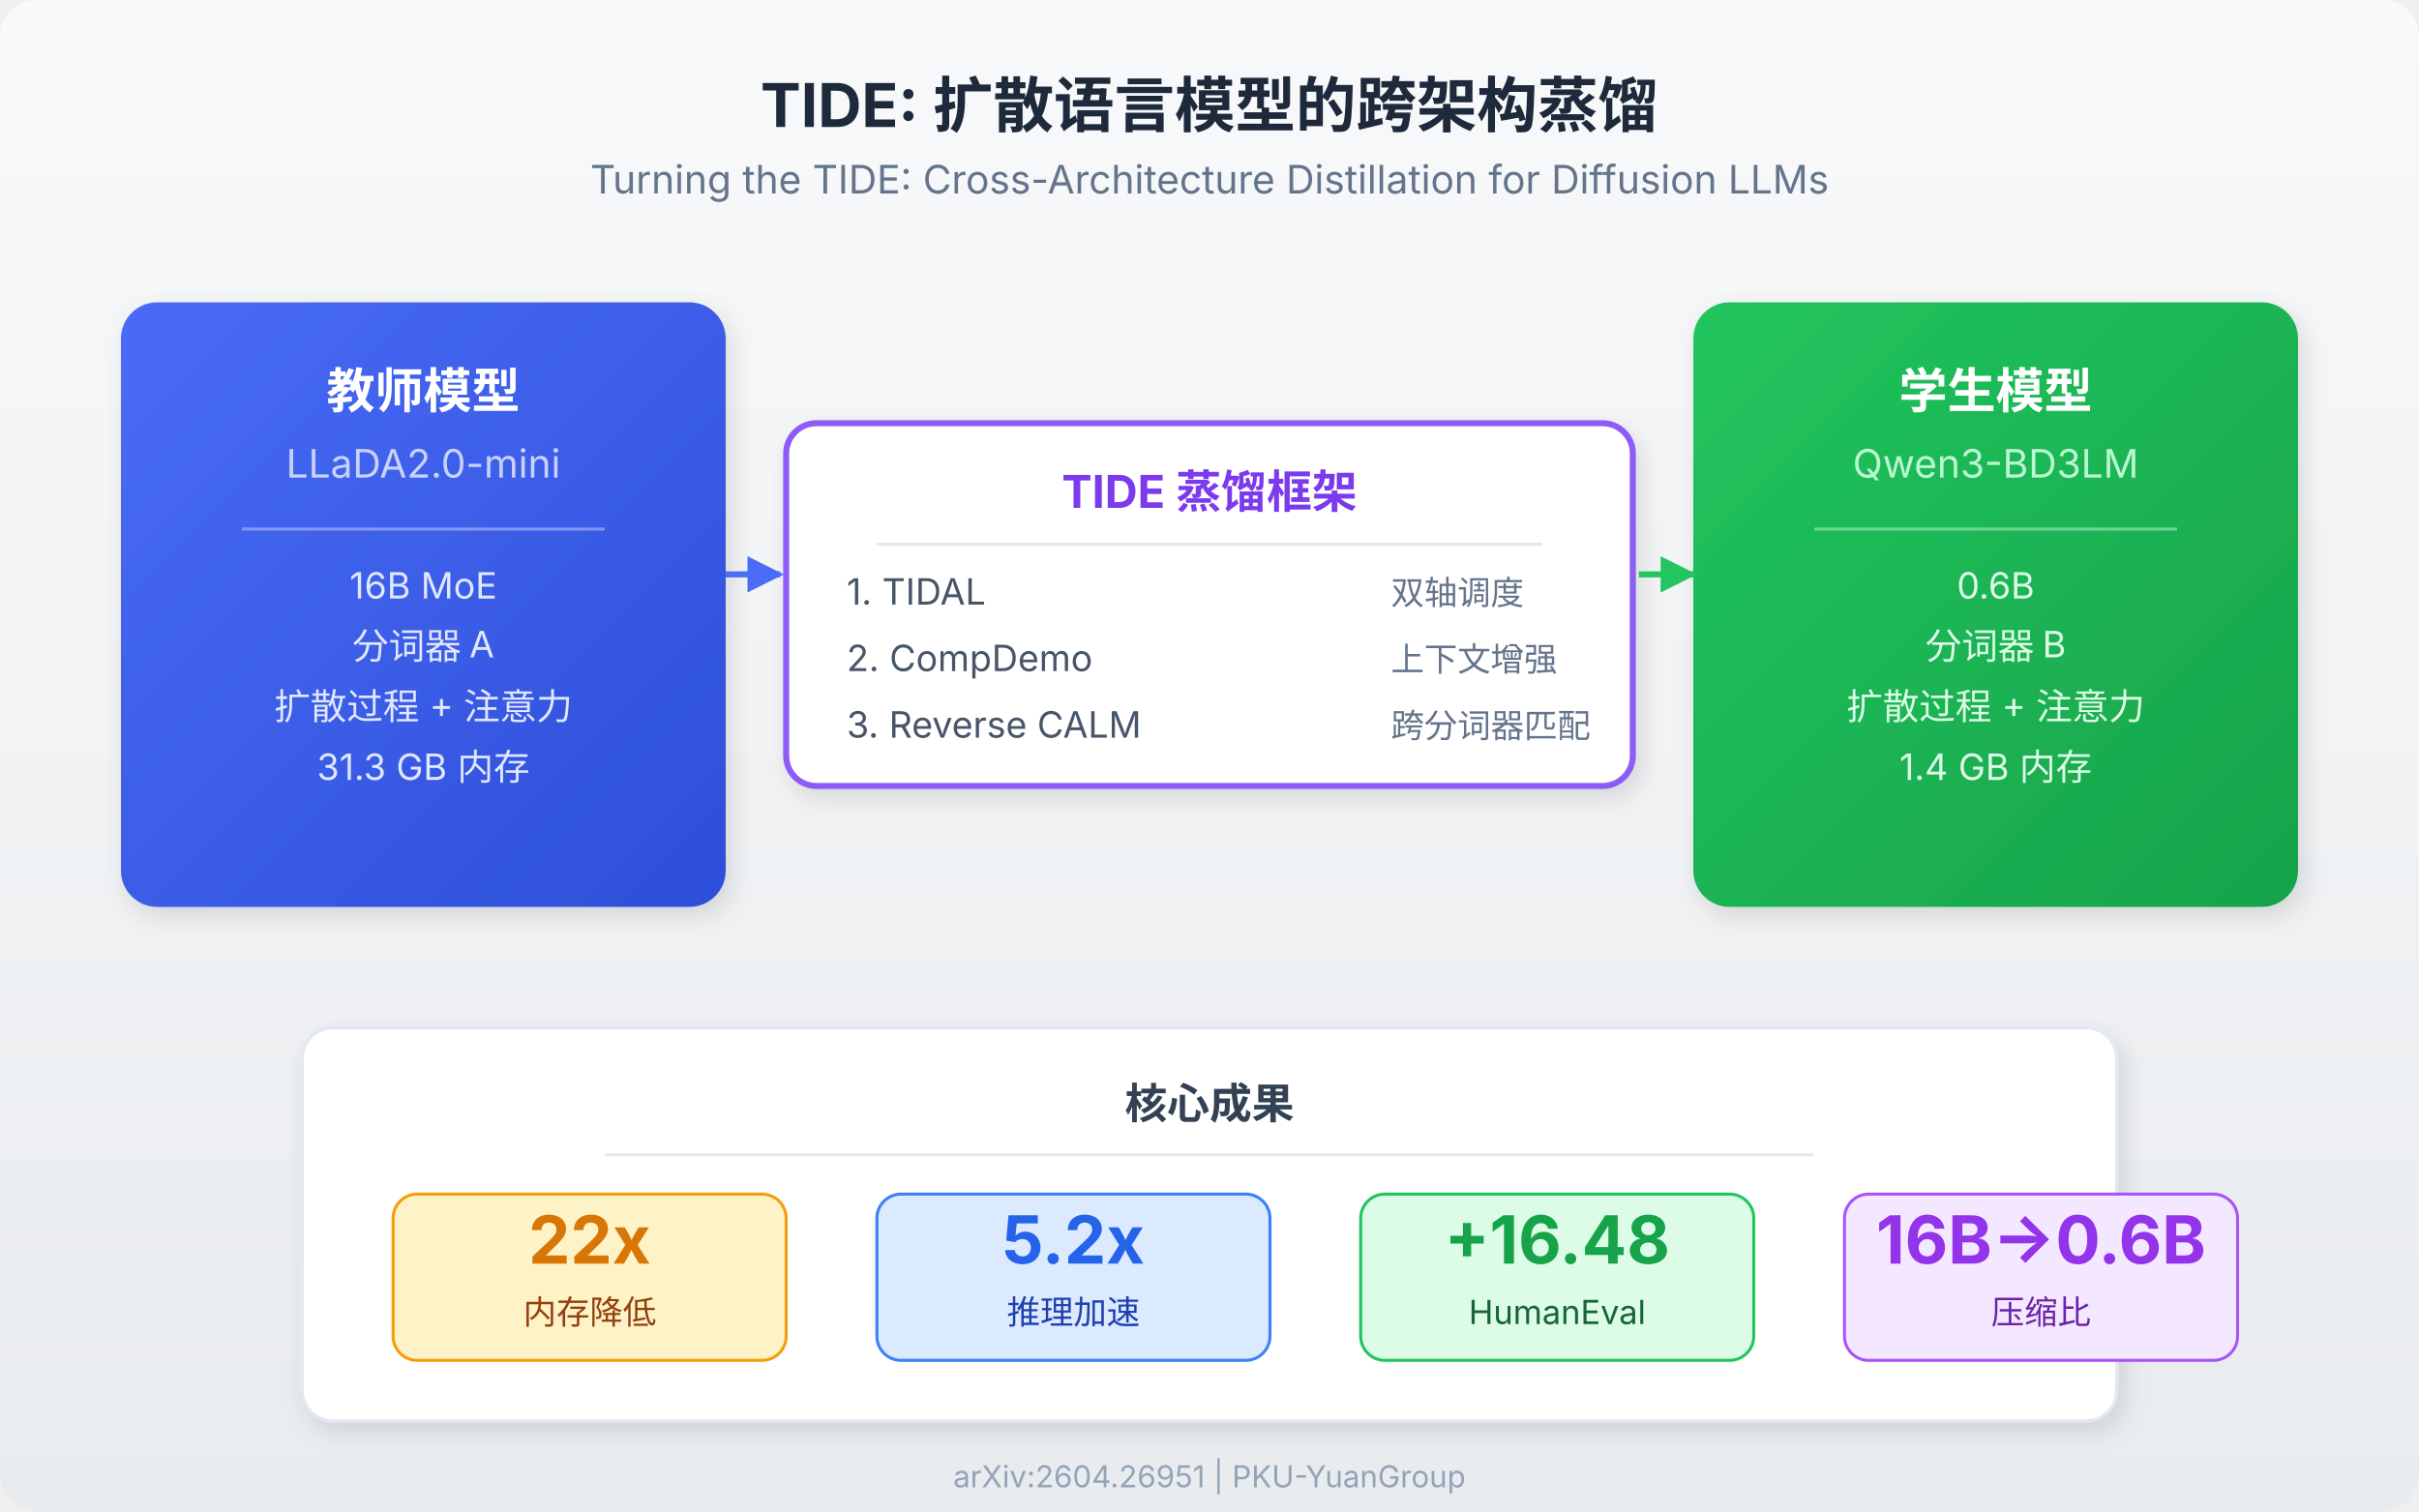
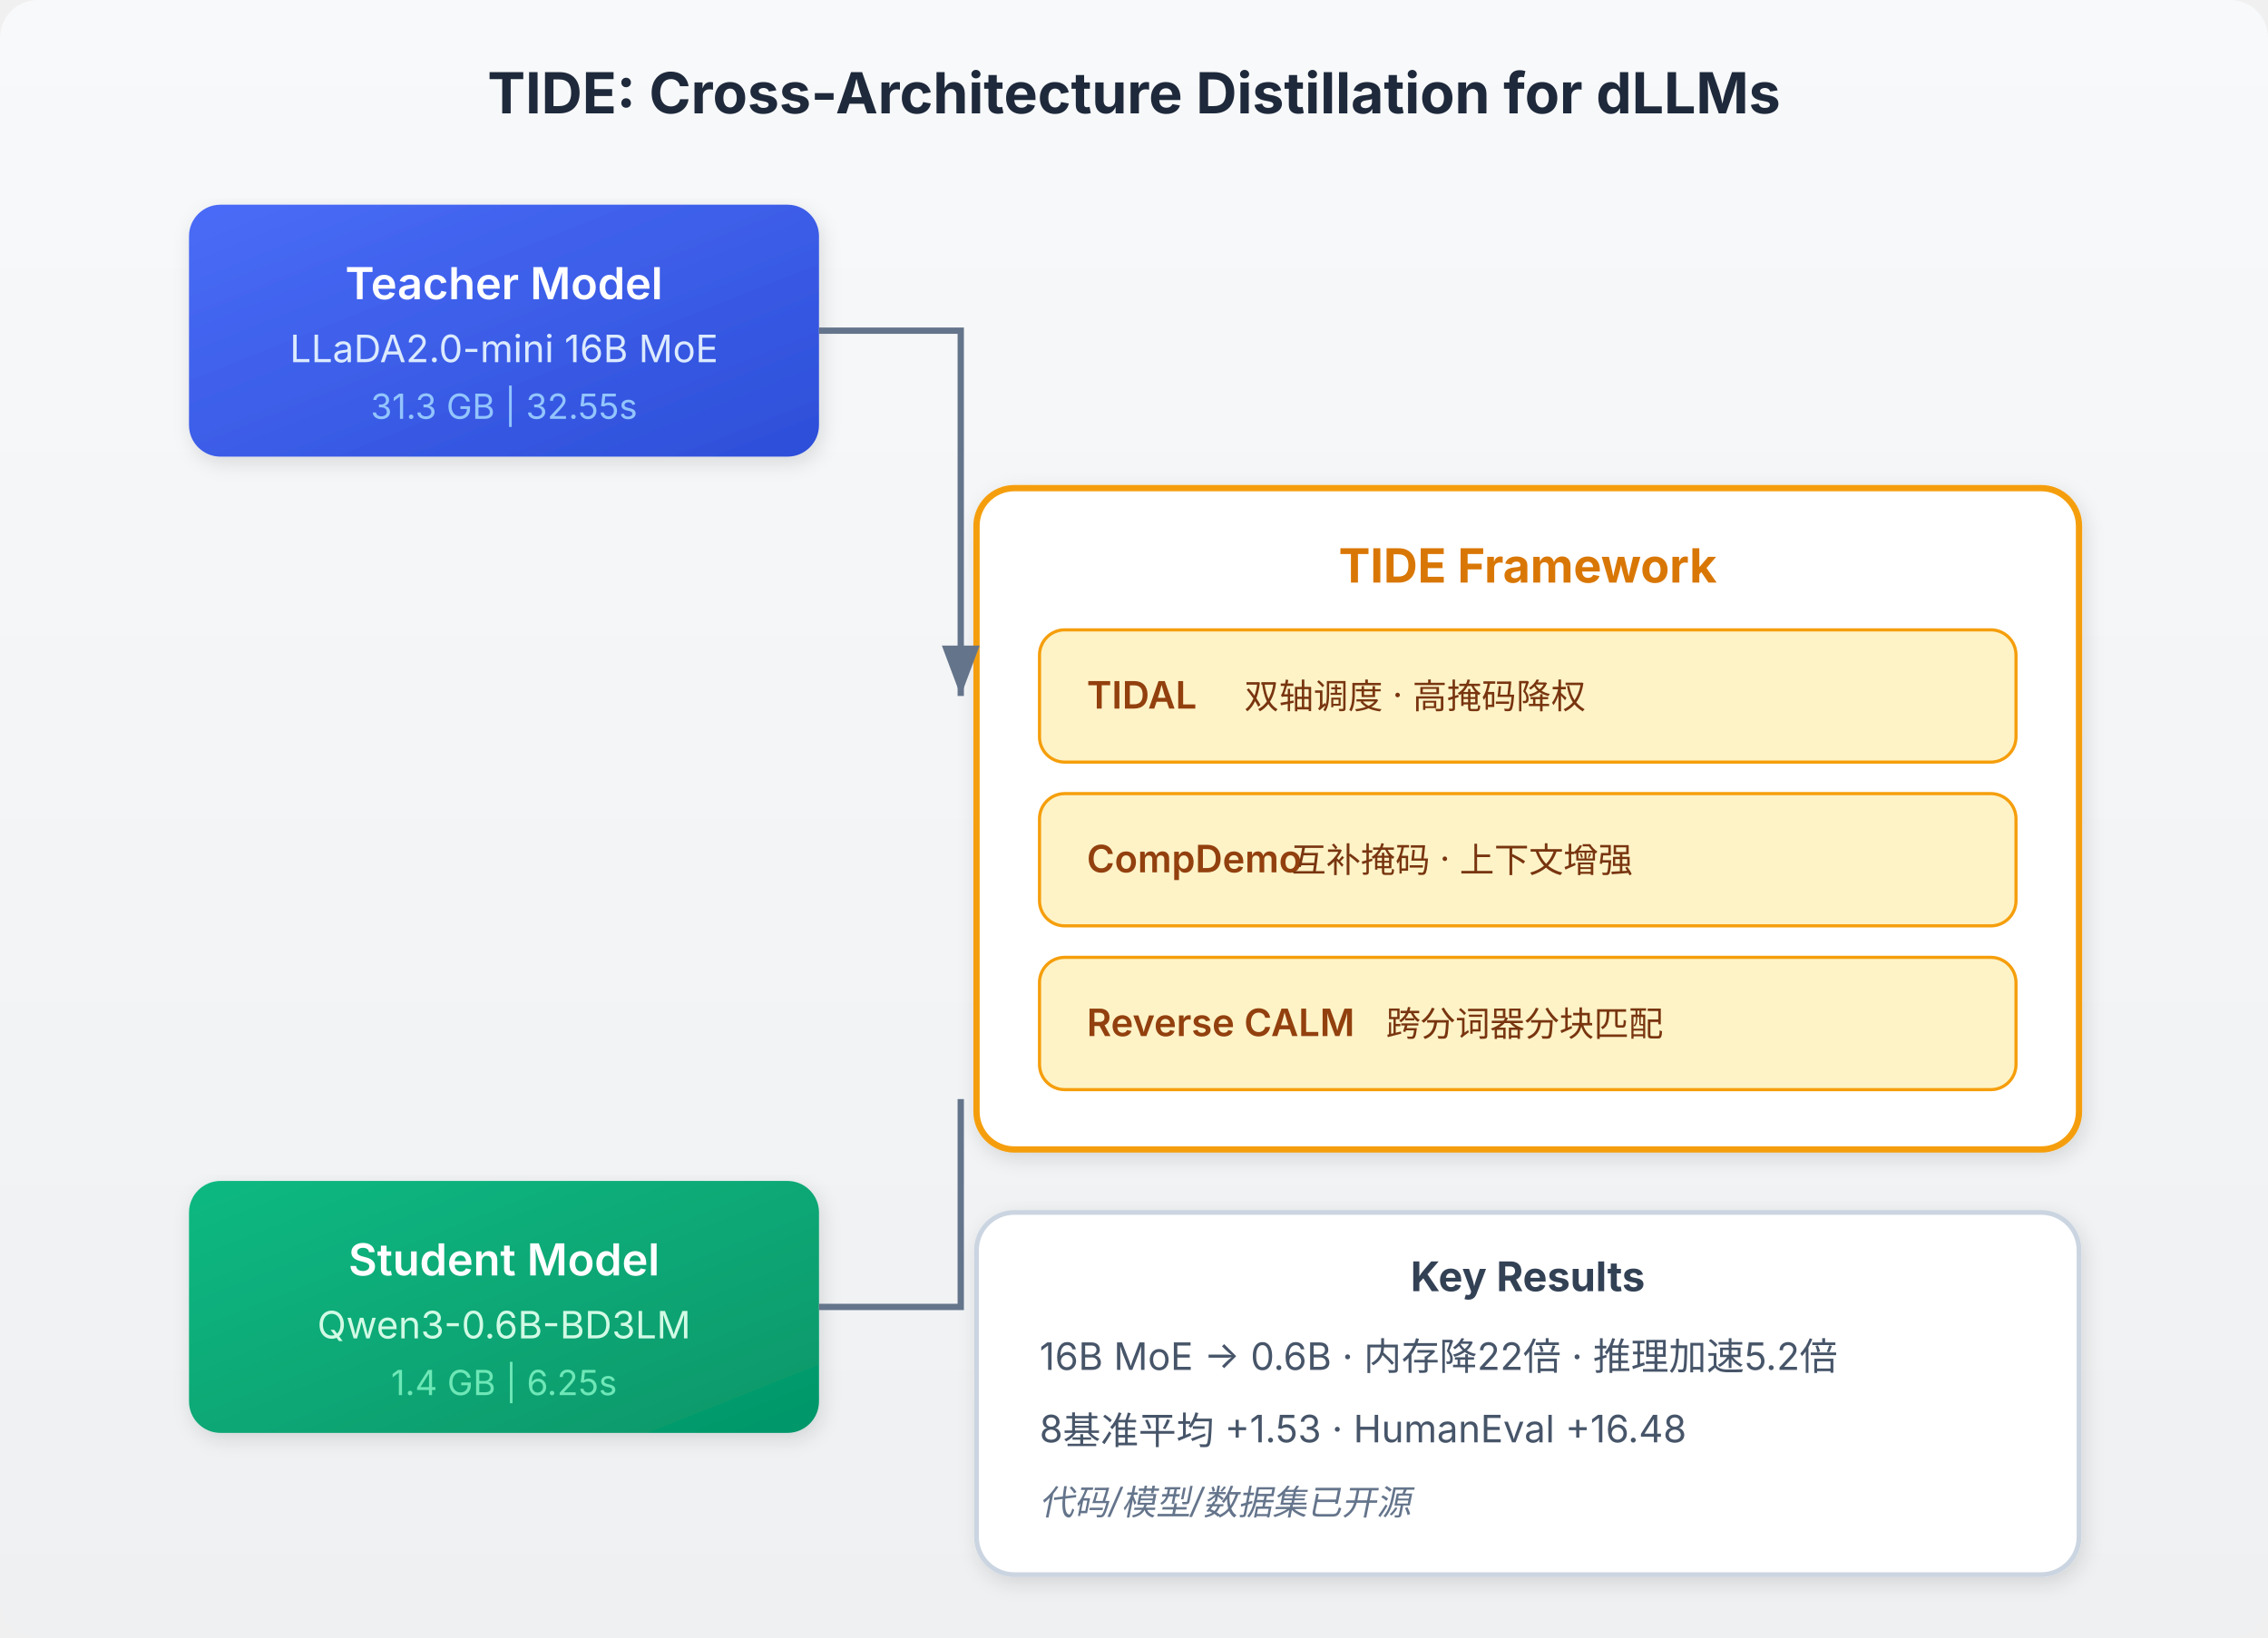
- <svg xmlns="http://www.w3.org/2000/svg" viewBox="0 0 800 500" font-family="system-ui, -apple-system, sans-serif">
+ <svg xmlns="http://www.w3.org/2000/svg" viewBox="0 0 720 520" font-family="system-ui, -apple-system, sans-serif">
  <defs>
    <linearGradient id="bg" x1="0" y1="0" x2="0" y2="1">
      <stop offset="0%" stop-color="#f8f9fa" />
-       <stop offset="100%" stop-color="#e9ecef" />
+       <stop offset="100%" stop-color="#eef0f2" />
    </linearGradient>
-     <linearGradient id="teacherGrad" x1="0" y1="0" x2="1" y2="1">
+     <linearGradient id="teacher" x1="0" y1="0" x2="1" y2="1">
      <stop offset="0%" stop-color="#4a6cf7" />
      <stop offset="100%" stop-color="#2d4ed8" />
    </linearGradient>
-     <linearGradient id="studentGrad" x1="0" y1="0" x2="1" y2="1">
-       <stop offset="0%" stop-color="#22c55e" />
-       <stop offset="100%" stop-color="#16a34a" />
+     <linearGradient id="student" x1="0" y1="0" x2="1" y2="1">
+       <stop offset="0%" stop-color="#10b981" />
+       <stop offset="100%" stop-color="#059669" />
    </linearGradient>
-     <linearGradient id="tideGrad" x1="0" y1="0" x2="1" y2="0">
-       <stop offset="0%" stop-color="#8b5cf6" />
-       <stop offset="50%" stop-color="#a78bfa" />
-       <stop offset="100%" stop-color="#8b5cf6" />
+     <linearGradient id="tide" x1="0" y1="0" x2="1" y2="1">
+       <stop offset="0%" stop-color="#f59e0b" />
+       <stop offset="100%" stop-color="#d97706" />
    </linearGradient>
-     <filter id="shadow" x="-5%" y="-5%" width="115%" height="115%">
-       <feDropShadow dx="2" dy="3" stdDeviation="4" flood-opacity="0.12" />
+     <filter id="shadow" x="-5%" y="-5%" width="110%" height="115%">
+       <feDropShadow dx="1" dy="2" stdDeviation="3" flood-opacity="0.12" />
    </filter>
  </defs>
-   <rect width="800" height="500" fill="url(#bg)" rx="12" />
-   <text x="400" y="42" text-anchor="middle" font-size="20" font-weight="700" fill="#1e293b">TIDE: 扩散语言模型的跨架构蒸馏</text>
-   <text x="400" y="64" text-anchor="middle" font-size="13" fill="#64748b">Turning the TIDE: Cross-Architecture Distillation for Diffusion LLMs</text>
-   <rect x="40" y="100" width="200" height="200" rx="12" fill="url(#teacherGrad)" filter="url(#shadow)" />
-   <text x="140" y="135" text-anchor="middle" font-size="16" font-weight="700" fill="#fff">教师模型</text>
-   <text x="140" y="158" text-anchor="middle" font-size="13" fill="#c7d2fe">LLaDA2.0-mini</text>
-   <line x1="80" y1="175" x2="200" y2="175" stroke="#c7d2fe" stroke-width="1" opacity="0.5" />
-   <text x="140" y="198" text-anchor="middle" font-size="12" fill="#e0e7ff">16B MoE</text>
-   <text x="140" y="218" text-anchor="middle" font-size="12" fill="#e0e7ff">分词器 A</text>
-   <text x="140" y="238" text-anchor="middle" font-size="12" fill="#e0e7ff">扩散过程 + 注意力</text>
-   <text x="140" y="258" text-anchor="middle" font-size="12" fill="#e0e7ff">31.3 GB 内存</text>
-   <rect x="560" y="100" width="200" height="200" rx="12" fill="url(#studentGrad)" filter="url(#shadow)" />
-   <text x="660" y="135" text-anchor="middle" font-size="16" font-weight="700" fill="#fff">学生模型</text>
-   <text x="660" y="158" text-anchor="middle" font-size="13" fill="#bbf7d0">Qwen3-BD3LM</text>
-   <line x1="600" y1="175" x2="720" y2="175" stroke="#bbf7d0" stroke-width="1" opacity="0.5" />
-   <text x="660" y="198" text-anchor="middle" font-size="12" fill="#dcfce7">0.6B</text>
-   <text x="660" y="218" text-anchor="middle" font-size="12" fill="#dcfce7">分词器 B</text>
-   <text x="660" y="238" text-anchor="middle" font-size="12" fill="#dcfce7">扩散过程 + 注意力</text>
-   <text x="660" y="258" text-anchor="middle" font-size="12" fill="#dcfce7">1.4 GB 内存</text>
-   <rect x="260" y="140" width="280" height="120" rx="10" fill="#fff" stroke="#8b5cf6" stroke-width="2" filter="url(#shadow)" />
-   <text x="400" y="168" text-anchor="middle" font-size="15" font-weight="700" fill="#7c3aed">TIDE 蒸馏框架</text>
-   <line x1="290" y1="180" x2="510" y2="180" stroke="#e2e8f0" stroke-width="1" />
-   <text x="280" y="200" font-size="12" fill="#475569">1. TIDAL</text>
-   <text x="460" y="200" font-size="11" fill="#64748b">双轴调度</text>
-   <text x="280" y="222" font-size="12" fill="#475569">2. CompDemo</text>
-   <text x="460" y="222" font-size="11" fill="#64748b">上下文增强</text>
-   <text x="280" y="244" font-size="12" fill="#475569">3. Reverse CALM</text>
-   <text x="460" y="244" font-size="11" fill="#64748b">跨分词器匹配</text>
-   <path d="M 240 190 L 258 190" stroke="#4a6cf7" stroke-width="2" marker-end="url(#arrowBlue)" />
-   <path d="M 542 190 L 560 190" stroke="#22c55e" stroke-width="2" marker-end="url(#arrowGreen)" />
+   <rect width="720" height="520" rx="12" fill="url(#bg)" />
+   <text x="360" y="36" text-anchor="middle" font-size="18" font-weight="700" fill="#1e293b">TIDE: Cross-Architecture Distillation for dLLMs</text>
+   <rect x="60" y="65" width="200" height="80" rx="10" fill="url(#teacher)" filter="url(#shadow)" />
+   <text x="160" y="95" text-anchor="middle" font-size="14" font-weight="600" fill="#fff">Teacher Model</text>
+   <text x="160" y="115" text-anchor="middle" font-size="12" fill="#dbeafe">LLaDA2.0-mini 16B MoE</text>
+   <text x="160" y="133" text-anchor="middle" font-size="11" fill="#93c5fd">31.3 GB | 32.55s</text>
+   <rect x="60" y="375" width="200" height="80" rx="10" fill="url(#student)" filter="url(#shadow)" />
+   <text x="160" y="405" text-anchor="middle" font-size="14" font-weight="600" fill="#fff">Student Model</text>
+   <text x="160" y="425" text-anchor="middle" font-size="12" fill="#d1fae5">Qwen3-0.6B-BD3LM</text>
+   <text x="160" y="443" text-anchor="middle" font-size="11" fill="#6ee7b7">1.4 GB | 6.25s</text>
+   <rect x="310" y="155" width="350" height="210" rx="12" fill="#fff" stroke="#f59e0b" stroke-width="2" filter="url(#shadow)" />
+   <text x="485" y="185" text-anchor="middle" font-size="15" font-weight="700" fill="#d97706">TIDE Framework</text>
+   <rect x="330" y="200" width="310" height="42" rx="8" fill="#fef3c7" stroke="#f59e0b" stroke-width="1" />
+   <text x="345" y="225" font-size="12" font-weight="600" fill="#92400e">TIDAL</text>
+   <text x="395" y="225" font-size="11" fill="#78350f">双轴调度 · 高掩码降权</text>
+   <rect x="330" y="252" width="310" height="42" rx="8" fill="#fef3c7" stroke="#f59e0b" stroke-width="1" />
+   <text x="345" y="277" font-size="12" font-weight="600" fill="#92400e">CompDemo</text>
+   <text x="410" y="277" font-size="11" fill="#78350f">互补掩码 · 上下文增强</text>
+   <rect x="330" y="304" width="310" height="42" rx="8" fill="#fef3c7" stroke="#f59e0b" stroke-width="1" />
+   <text x="345" y="329" font-size="12" font-weight="600" fill="#92400e">Reverse CALM</text>
+   <text x="440" y="329" font-size="11" fill="#78350f">跨分词器分块匹配</text>
+   <path d="M260 105 L305 105 L305 221" stroke="#64748b" stroke-width="2" fill="none" marker-end="url(#arrowGray)" />
+   <path d="M305 349 L305 415 L260 415" stroke="#64748b" stroke-width="2" fill="none" />
  <defs>
-     <marker id="arrowBlue" viewBox="0 0 10 10" refX="9" refY="5" markerWidth="6" markerHeight="6" orient="auto">
-       <path d="M 0 0 L 10 5 L 0 10 z" fill="#4a6cf7" />
-     </marker>
-     <marker id="arrowGreen" viewBox="0 0 10 10" refX="9" refY="5" markerWidth="6" markerHeight="6" orient="auto">
-       <path d="M 0 0 L 10 5 L 0 10 z" fill="#22c55e" />
+     <marker id="arrowGray" markerWidth="8" markerHeight="6" refX="8" refY="3" orient="auto">
+       <path d="M0,0 L8,3 L0,6" fill="#64748b" />
    </marker>
  </defs>
-   <rect x="100" y="340" width="600" height="130" rx="10" fill="#fff" stroke="#e2e8f0" stroke-width="1" filter="url(#shadow)" />
-   <text x="400" y="370" text-anchor="middle" font-size="14" font-weight="600" fill="#334155">核心成果</text>
-   <line x1="200" y1="382" x2="600" y2="382" stroke="#e2e8f0" stroke-width="1" />
-   <rect x="130" y="395" width="130" height="55" rx="8" fill="#fef3c7" stroke="#f59e0b" stroke-width="1" />
-   <text x="195" y="418" text-anchor="middle" font-size="22" font-weight="700" fill="#d97706">22x</text>
-   <text x="195" y="438" text-anchor="middle" font-size="11" fill="#92400e">内存降低</text>
-   <rect x="290" y="395" width="130" height="55" rx="8" fill="#dbeafe" stroke="#3b82f6" stroke-width="1" />
-   <text x="355" y="418" text-anchor="middle" font-size="22" font-weight="700" fill="#2563eb">5.2x</text>
-   <text x="355" y="438" text-anchor="middle" font-size="11" fill="#1e40af">推理加速</text>
-   <rect x="450" y="395" width="130" height="55" rx="8" fill="#dcfce7" stroke="#22c55e" stroke-width="1" />
-   <text x="515" y="418" text-anchor="middle" font-size="22" font-weight="700" fill="#16a34a">+16.48</text>
-   <text x="515" y="438" text-anchor="middle" font-size="11" fill="#166534">HumanEval</text>
-   <rect x="610" y="395" width="130" height="55" rx="8" fill="#f3e8ff" stroke="#a855f7" stroke-width="1" />
-   <text x="675" y="418" text-anchor="middle" font-size="22" font-weight="700" fill="#9333ea">16B→0.6B</text>
-   <text x="675" y="438" text-anchor="middle" font-size="11" fill="#6b21a8">压缩比</text>
-   <text x="400" y="492" text-anchor="middle" font-size="10" fill="#94a3b8">arXiv:2604.26951 | PKU-YuanGroup</text>
+   <rect x="310" y="385" width="350" height="115" rx="12" fill="#fff" stroke="#cbd5e1" stroke-width="1.5" filter="url(#shadow)" />
+   <text x="485" y="410" text-anchor="middle" font-size="13" font-weight="700" fill="#334155">Key Results</text>
+   <text x="330" y="435" font-size="12" fill="#475569">16B MoE → 0.6B  ·  内存降22倍 · 推理加速5.2倍</text>
+   <text x="330" y="458" font-size="12" fill="#475569">8基准平均 +1.53  ·  HumanEval +16.48</text>
+   <text x="330" y="481" font-size="11" fill="#64748b" font-style="italic">代码/模型/数据集已开源</text>
</svg>
